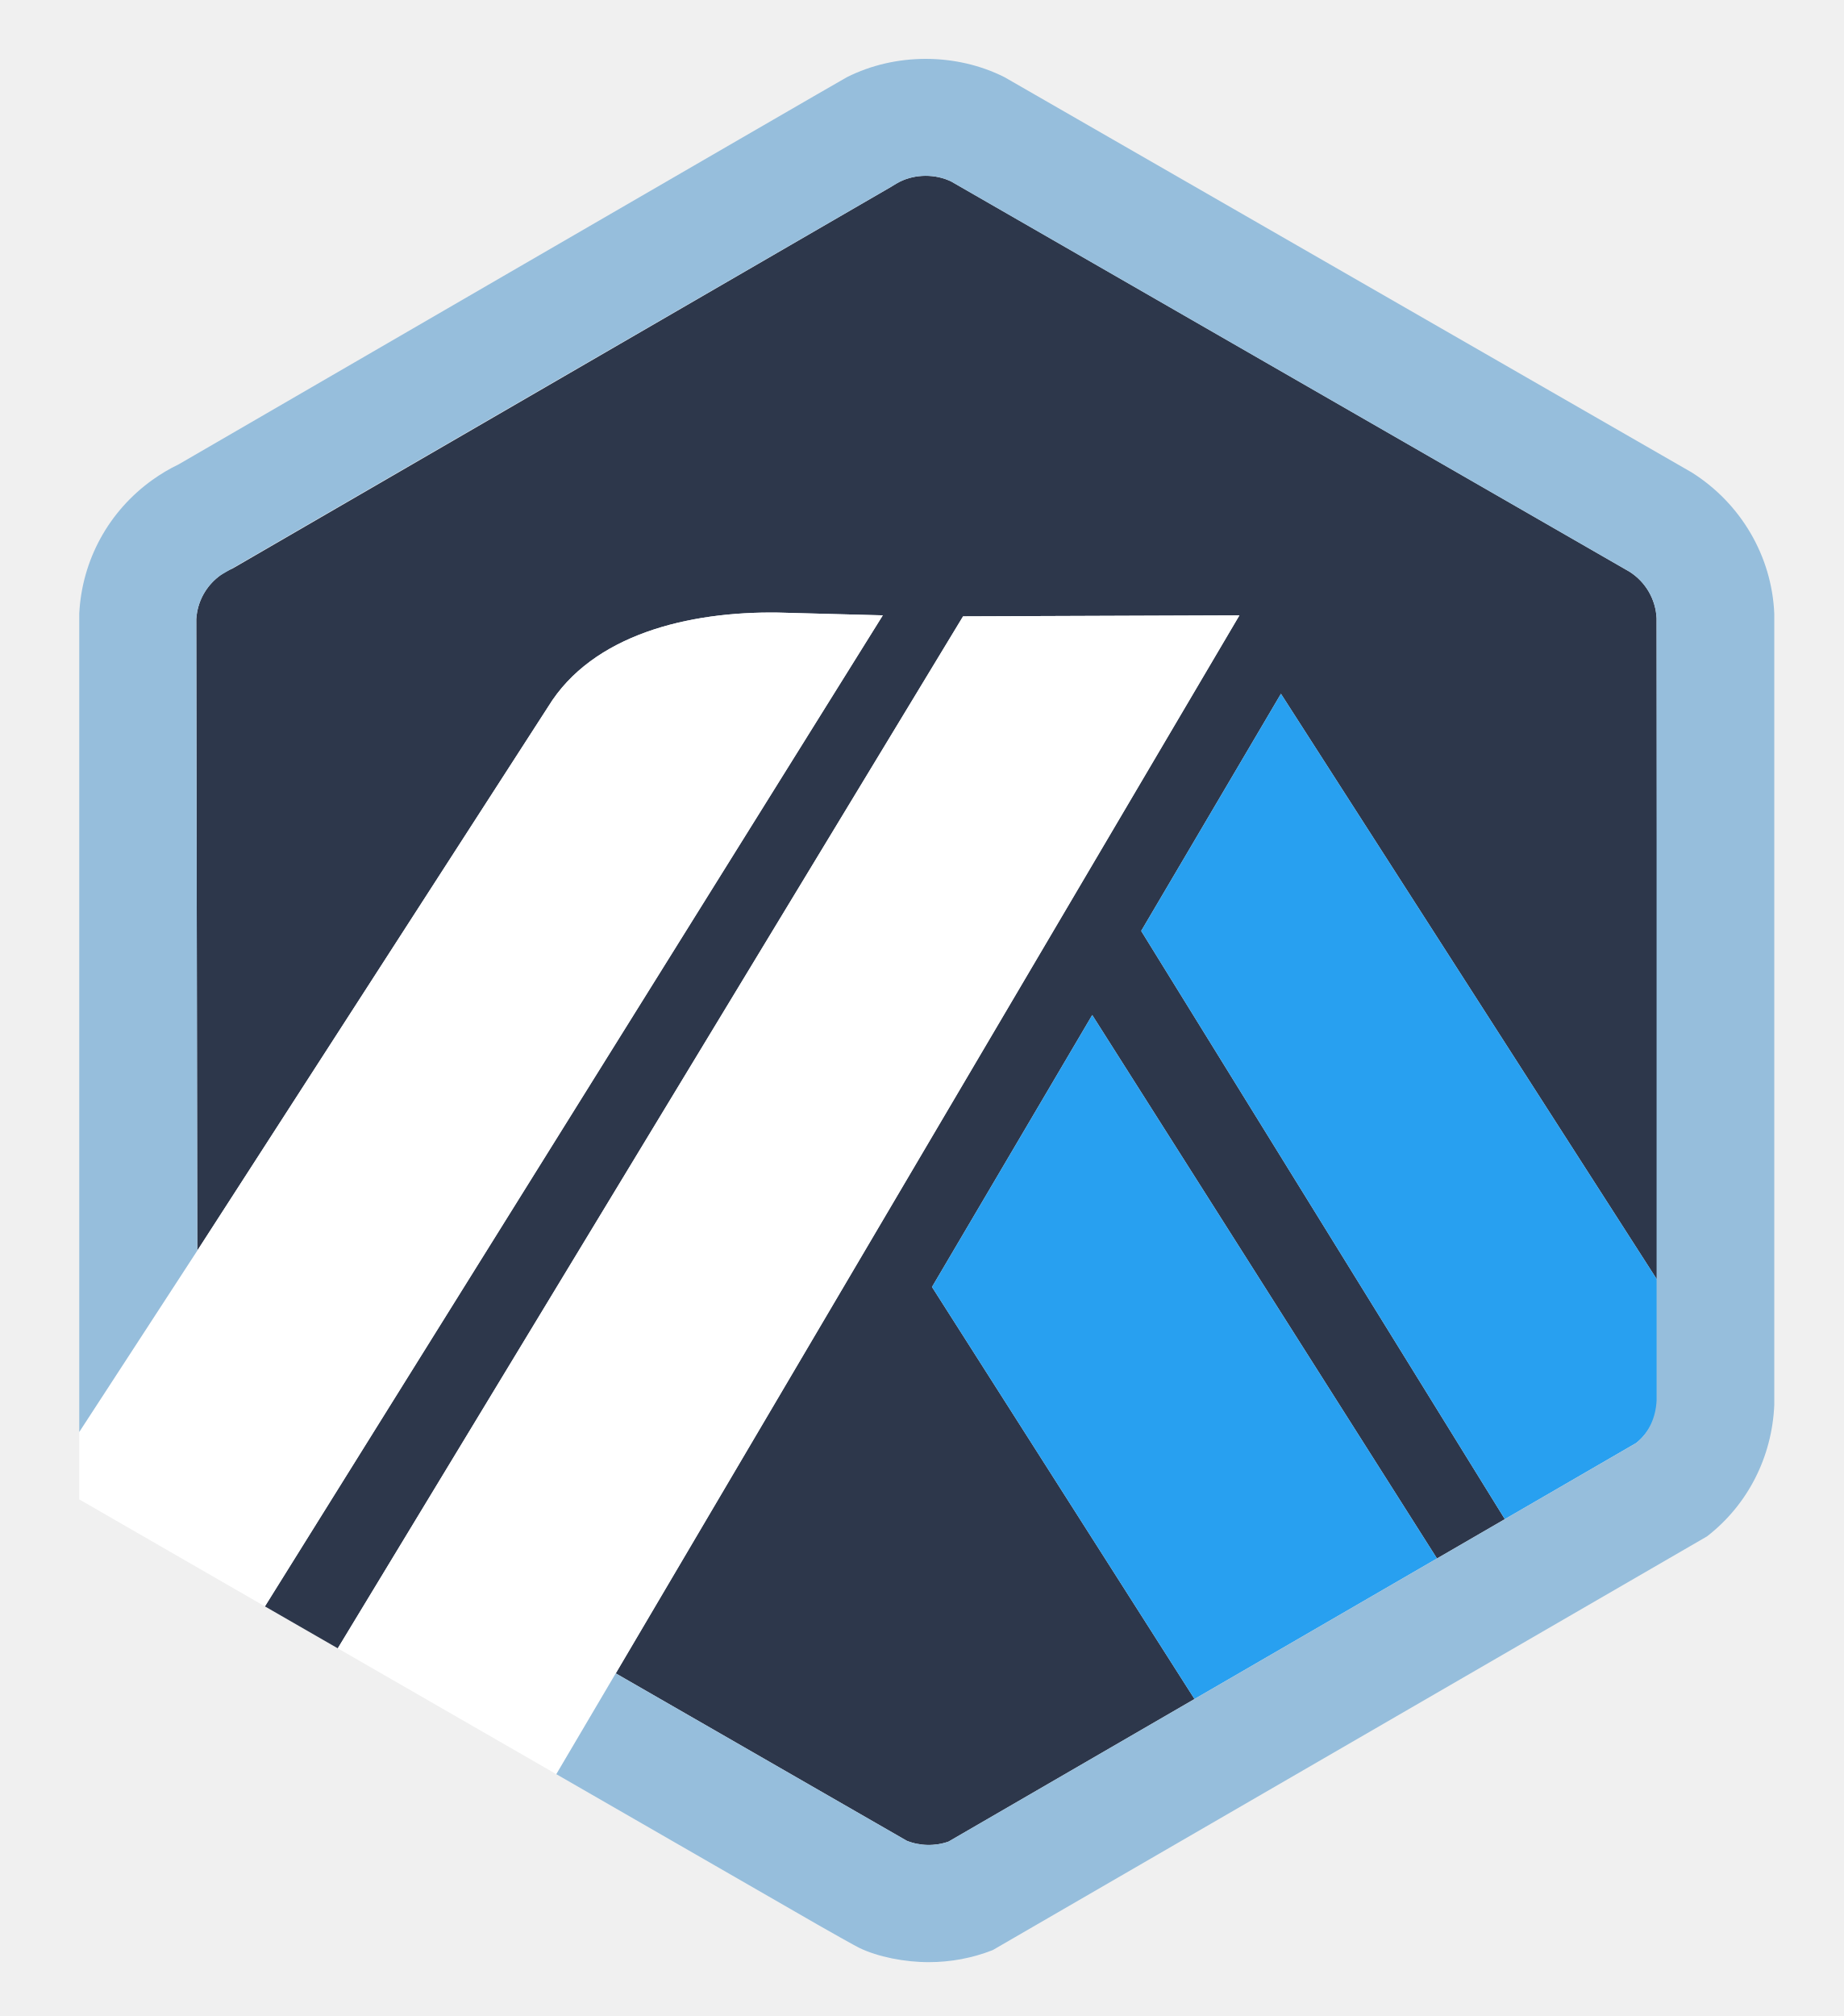
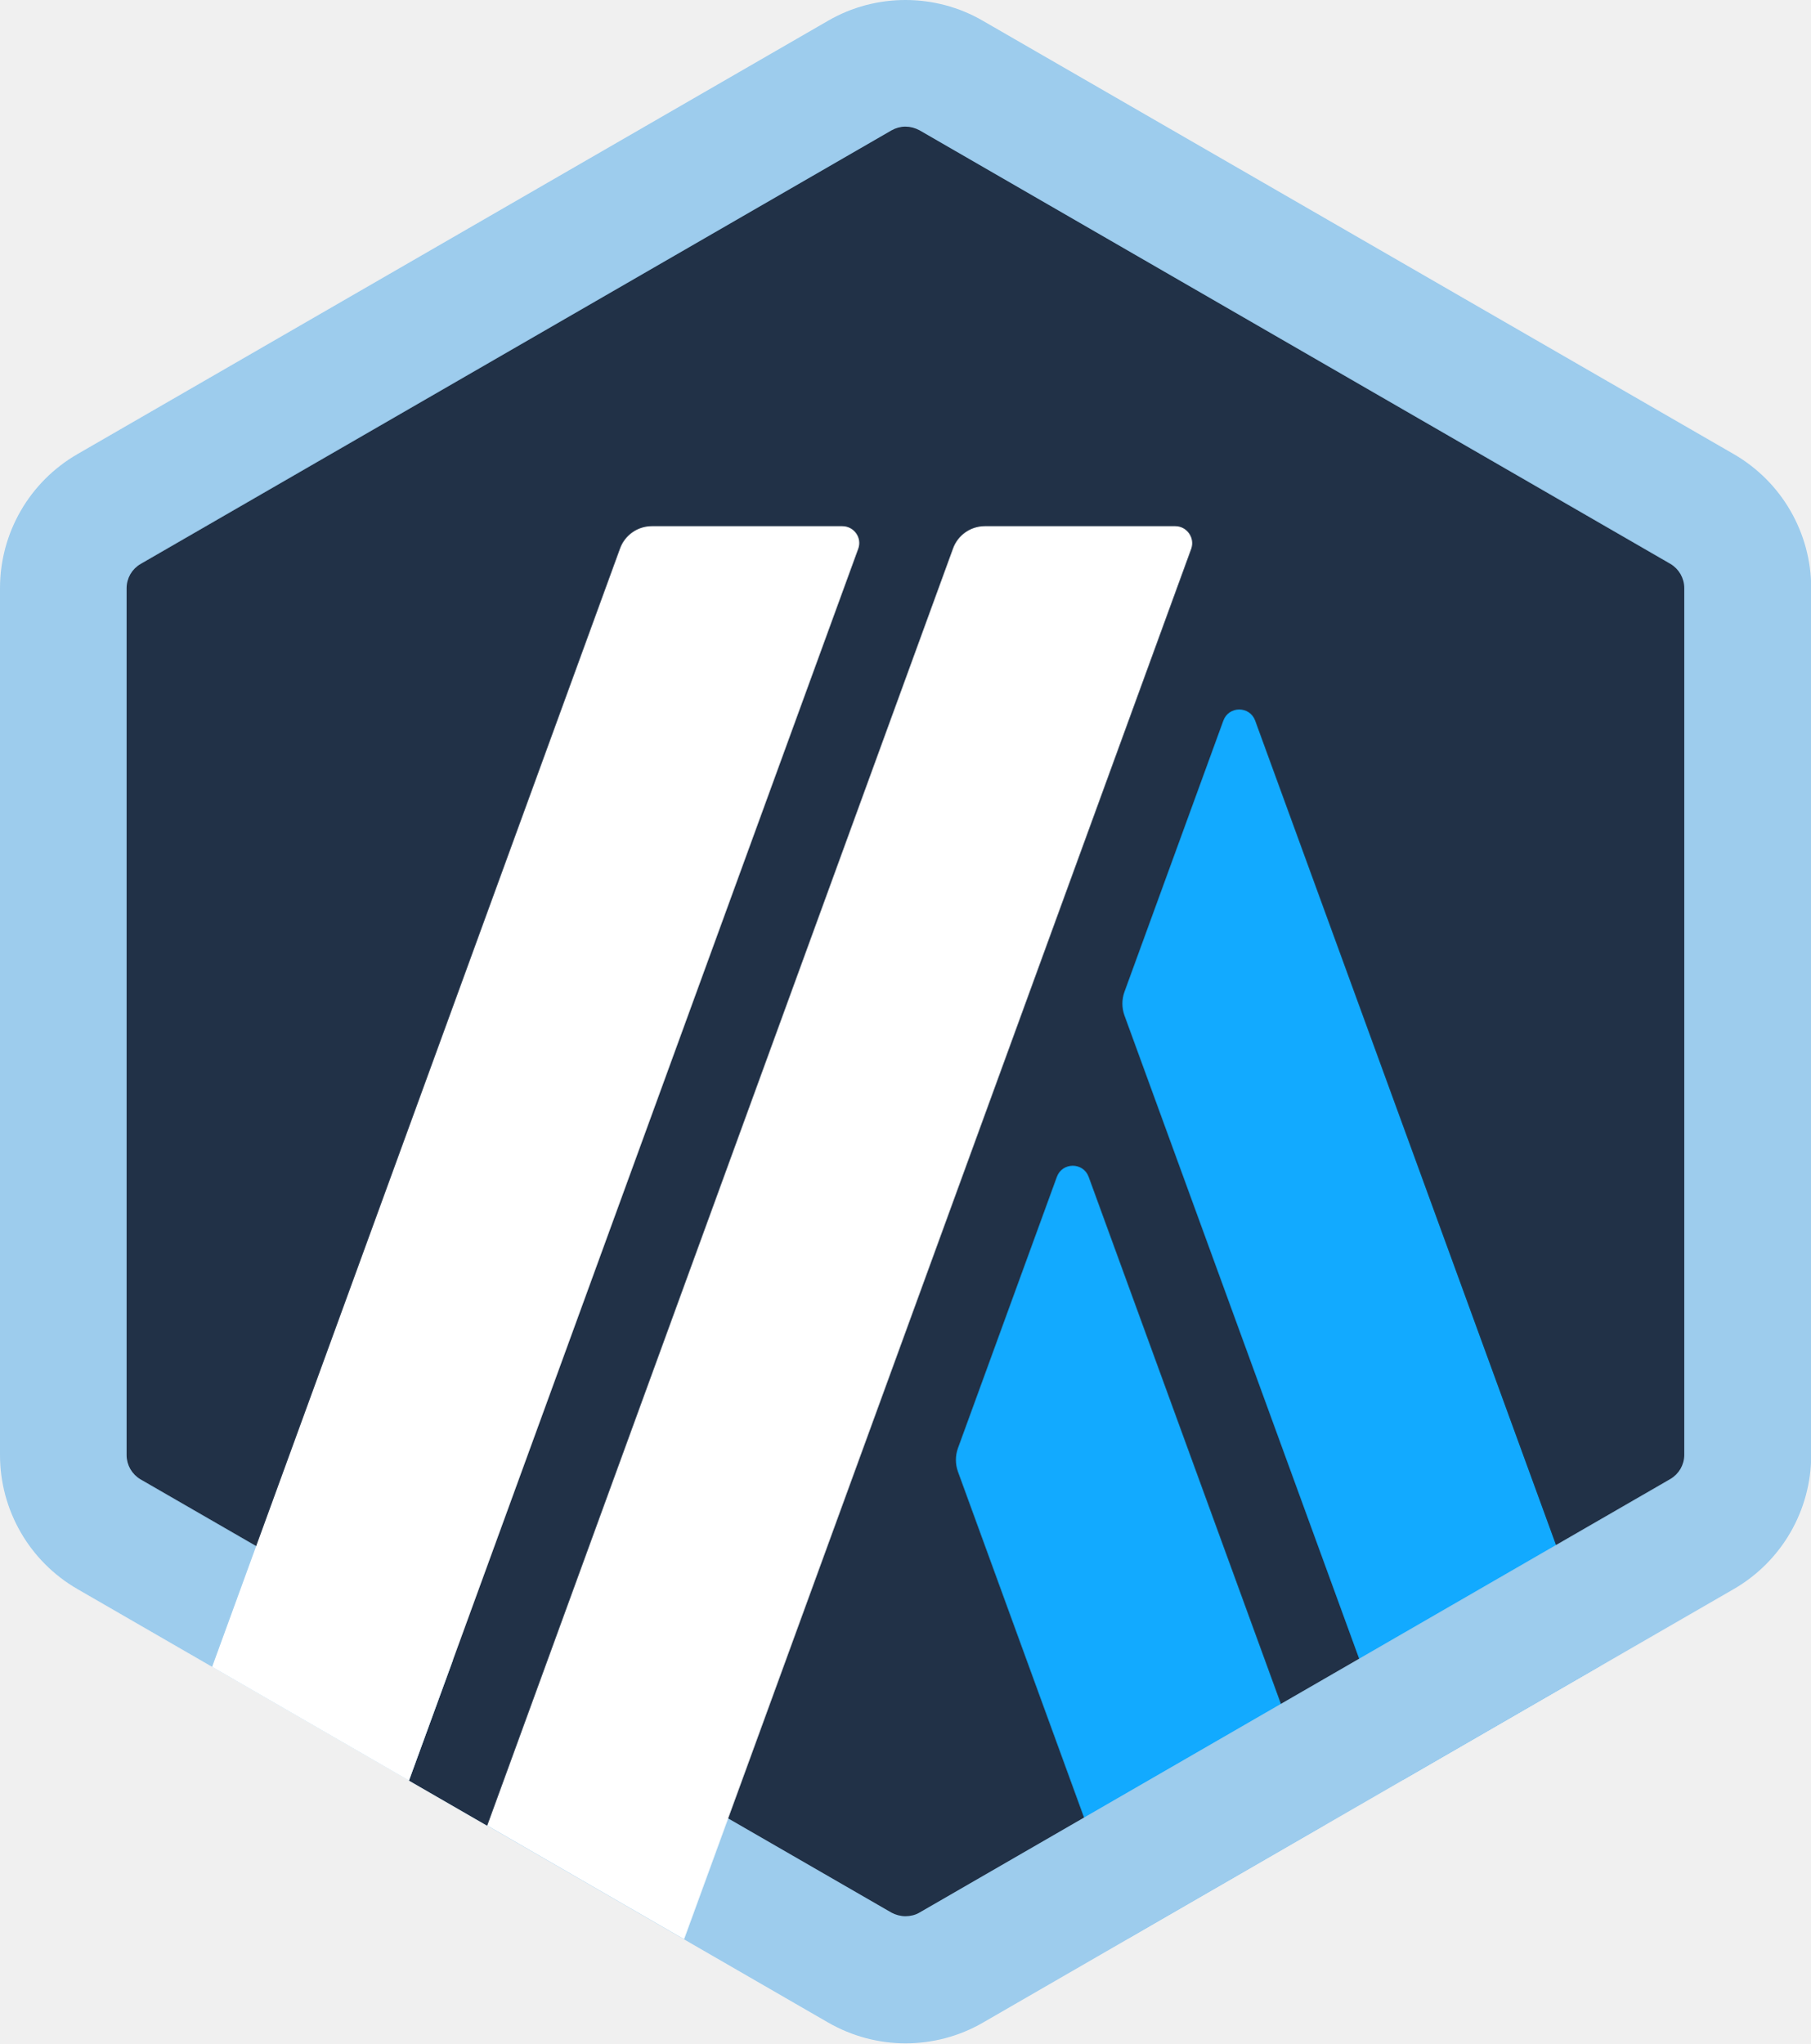
- <svg xmlns="http://www.w3.org/2000/svg" version="1.1" x="0px" y="0px" width="470.287px" height="514.251px" viewBox="0 0 470.287 514.251" enable-background="new 0 0 470.287 514.251" xml:space="preserve">
-   <g id="Background">
- </g>
-   <g id="Logos_and_symbols">
-     <g id="SYMBOL_VER_3">
- 	</g>
-     <g id="SYMBOL_VER_3_3_">
- 	</g>
-     <g id="SYMBOL_VER_4">
- 	</g>
-     <g id="SYMBOL_VER_4_1_">
-       <g id="SYMBOL_VER_4_3_">
- 		</g>
-     </g>
-     <g id="SYMBOL_VER_5_1_">
- 	</g>
-     <g id="off_2_1_">
- 	</g>
-     <g id="VER_3_1_">
-       <g id="SYMBOL_VER_2_1_">
- 		</g>
-     </g>
-     <g id="VER_3">
-       <g id="SYMBOL_VER_2">
- 		</g>
-     </g>
-     <g id="off_2">
- 	</g>
-     <g id="SYMBOL_VER_5">
- 	</g>
-     <g id="SYMBOL_VER_1">
- 	</g>
-     <g id="SYMBOL_VER_1_1_">
- 	</g>
-     <g id="SYMBOL_VER_1-1_3_">
- 	</g>
-     <g id="SYMBOL_VER_1-1_2_">
- 	</g>
-     <g id="SYMBOL_VER_1-1">
- 	</g>
-     <g id="SYMBOL_VER_1-1_1_">
-       <g id="_x31_-3">
- 		</g>
-       <g id="Symbol_-_Original_14_">
-         <path fill="#2D374B" d="M291.134,237.469l35.654-60.5l96.103,149.684l0.046,28.727l-0.313-197.672     c-0.228-4.832-2.794-9.252-6.887-11.859L242.715,46.324c-4.045-1.99-9.18-1.967-13.22,0.063c-0.546,0.272-1.06,0.57-1.548,0.895     l-0.604,0.379L59.399,144.983l-0.651,0.296c-0.838,0.385-1.686,0.875-2.48,1.444c-3.185,2.283-5.299,5.66-5.983,9.448     c-0.103,0.574-0.179,1.158-0.214,1.749l0.264,161.083l89.515-138.745c11.271-18.397,35.825-24.323,58.62-24.001l26.753,0.706     L67.588,409.765l18.582,10.697L245.692,157.22l70.51-0.256L157.091,426.849l66.306,38.138l7.922,4.556     c3.351,1.362,7.302,1.431,10.681,0.21l175.453-101.678l-33.544,19.438L291.134,237.469z M304.736,433.395l-66.969-105.108     l40.881-69.371l87.952,138.628L304.736,433.395z" />
-         <polygon fill="#28A0F0" points="237.768,328.286 304.736,433.395 366.601,397.543 278.648,258.915    " />
-         <path fill="#28A0F0" d="M422.937,355.379l-0.046-28.727l-96.103-149.684l-35.654,60.5l92.774,150.043l33.544-19.438     c3.29-2.673,5.281-6.594,5.49-10.825L422.937,355.379z" />
-         <path fill="#FFFFFF" d="M20.219,382.469l47.369,27.296l157.634-252.801l-26.753-0.706c-22.795-0.322-47.35,5.604-58.62,24.001     L50.334,319.004l-30.115,46.271V382.469z" />
-         <polygon fill="#FFFFFF" points="316.202,156.964 245.692,157.22 86.17,420.462 141.928,452.565 157.091,426.849    " />
-         <path fill="#96BEDC" d="M452.65,156.601c-0.59-14.746-8.574-28.245-21.08-36.104L256.28,19.692     c-12.371-6.229-27.825-6.237-40.218-0.004c-1.465,0.739-170.465,98.752-170.465,98.752c-2.339,1.122-4.592,2.458-6.711,3.975     c-11.164,8.001-17.969,20.435-18.668,34.095v208.765l30.115-46.271L50.07,157.921c0.035-0.589,0.109-1.169,0.214-1.741     c0.681-3.79,2.797-7.171,5.983-9.456c0.795-0.569,172.682-100.064,173.228-100.337c4.04-2.029,9.175-2.053,13.22-0.063     l173.022,99.523c4.093,2.607,6.659,7.027,6.887,11.859v199.542c-0.209,4.231-1.882,8.152-5.172,10.825l-33.544,19.438     l-17.308,10.031l-61.864,35.852l-62.737,36.357c-3.379,1.221-7.33,1.152-10.681-0.21l-74.228-42.693l-15.163,25.717     l66.706,38.406c2.206,1.255,4.171,2.367,5.784,3.272c2.497,1.4,4.199,2.337,4.8,2.629c4.741,2.303,11.563,3.643,17.71,3.643     c5.636,0,11.132-1.035,16.332-3.072l182.225-105.531c10.459-8.104,16.612-20.325,17.166-33.564V156.601z" />
-       </g>
-       <g id="Symbol_-_Original_13_">
- 		</g>
-       <g id="Symbol_-_Original_6_">
- 		</g>
-       <g id="Symbol_-_Original_4_">
- 		</g>
-       <g id="One_color_version_-_White_3_">
-         <g id="Symbol_-_Original_15_">
- 			</g>
-       </g>
-       <g id="One_color_version_-_White">
-         <g id="Symbol_-_Original">
- 			</g>
-       </g>
-       <g id="Symbol_-_Monochromatic_3_">
-         <g id="_x33__7_">
- 			</g>
-       </g>
-       <g id="Symbol_-_Monochromatic">
-         <g id="_x33__3_">
- 			</g>
-       </g>
-       <g id="_x33__2_">
- 		</g>
-       <g id="_x33__1_">
- 		</g>
-       <g id="_x33_">
- 		</g>
-       <g id="Symbol_-_Original_10_">
- 		</g>
-       <g id="Symbol_-_Original_1_">
- 		</g>
-       <g id="Symbol_-_Original_2_">
- 		</g>
-       <g id="_x34__1_">
- 		</g>
-       <g id="Symbol_-_Monochromatic_2_">
-         <g id="_x33__6_">
- 			</g>
-       </g>
-       <g id="One_color_version_-_White_2_">
-         <g id="Symbol_-_Original_11_">
- 			</g>
-       </g>
-       <g id="Symbol_-_Original_5_">
-         <g id="Symbol_-_Original_12_">
- 			</g>
-       </g>
-       <g id="One_color_version_-_White_1_">
-         <g id="Symbol_-_Original_9_">
- 			</g>
+ <svg xmlns="http://www.w3.org/2000/svg" version="1.1" id="Layer_1" x="0px" y="0px" viewBox="0 0 1080 1218.5" style="enable-background:new 0 0 1080 1218.5;" xml:space="preserve">
+   <style type="text/css">
+ 	.st0{fill:#213147;}
+ 	.st1{fill:#12AAFF;}
+ 	.st2{fill:#9DCCED;}
+ 	.st3{fill:#FFFFFF;}
+ </style>
+   <g>
+     <path class="st0" d="M41,370.4v477.7c0,30.5,16.3,58.7,42.7,73.9l413.7,238.9c26.4,15.2,58.9,15.2,85.3,0L996.4,922   c26.4-15.2,42.7-43.4,42.7-73.9V370.4c0-30.5-16.3-58.7-42.7-73.9L582.7,57.6c-26.4-15.2-58.9-15.2-85.3,0L83.6,296.5   C57.2,311.7,41,339.9,41,370.4z" />
+     <g>
+       <g>
+         <g>
+           <path class="st1" d="M630.3,701.9l-59,161.8c-1.6,4.5-1.6,9.4,0,13.9L672.8,1156l117.4-67.8L649.3,701.9      C646.1,693,633.5,693,630.3,701.9z" />
+         </g>
+         <g>
+           <path class="st1" d="M748.6,429.8c-3.2-8.9-15.8-8.9-19,0l-59,161.8c-1.6,4.5-1.6,9.4,0,13.9l166.3,455.8l117.4-67.8      L748.6,429.8z" />
+         </g>
      </g>
    </g>
-     <g id="SYMBOL_VER_1_2_">
-       <g id="SYMBOL_VER_2_4_">
- 		</g>
-       <g id="SYMBOL_VER_2-1-1_1_">
- 		</g>
-       <g id="SYMBOL_VER_2-2-1_1_">
- 		</g>
-       <g id="SYMBOL_VER_2-3-1_4_">
- 		</g>
-       <g id="New_Symbol_1_">
-         <g id="SYMBOL_VER_2-3-1_3_">
- 			</g>
-       </g>
-       <g id="New_Symbol">
-         <g id="SYMBOL_VER_2-3-1_1_">
- 			</g>
-       </g>
-     </g>
-     <g id="SYMBOL_VER_2_2_">
- 	</g>
-     <g id="SYMBOL_VER_4_2_">
- 	</g>
-     <g id="SYMBOL_VER_3_2_">
- 	</g>
-     <g id="SYMBOL_VER_3_1_">
- 	</g>
-     <g id="SYMBOL_VER_1-1-1_1_">
- 	</g>
-     <g id="SYMBOL_VER_1-1-1">
- 	</g>
-     <g id="SYMBOL_VER_1-1-1_2_2_">
- 	</g>
-     <g id="SYMBOL_VER_1-1-1_2">
- 	</g>
-     <g id="SYMBOL_VER_1-1-1_2_1_">
- 	</g>
-     <g id="Symbol_-_Original_7_">
- 	</g>
-     <g id="Symbol_-_Original_8_">
- 	</g>
-     <g id="SYMBOL_VER_2-1-1">
- 	</g>
-     <g id="SYMBOL_VER_2-2-1">
- 	</g>
-     <g id="SYMBOL_VER_2-3-1">
- 	</g>
-     <g id="SYMBOL_VER_5-1_1_">
- 	</g>
-     <g id="SYMBOL_VER_5-1">
- 	</g>
-     <g id="SYMBOL_VER_5-2_1_">
- 	</g>
-     <g id="SYMBOL_VER_5-2">
- 	</g>
-     <g id="Symbol_-_Monochromatic_1_">
-       <g id="_x33__4_">
- 		</g>
+     <path class="st2" d="M540,75.5c2.9,0,5.8,0.8,8.4,2.2l447.7,258.5c5.2,3,8.4,8.6,8.4,14.5v516.9c0,6-3.2,11.5-8.4,14.5   l-447.7,258.5c-2.5,1.5-5.5,2.2-8.4,2.2c-2.9,0-5.8-0.8-8.4-2.2L83.9,882.3c-5.2-3-8.4-8.6-8.4-14.5V350.8c0-6,3.2-11.5,8.4-14.5   L531.6,77.8C534.2,76.3,537.1,75.5,540,75.5 M540,0c-15.9,0-31.9,4.1-46.2,12.4L46.2,270.8c-28.6,16.5-46.2,47-46.2,80v516.9   c0,33,17.6,63.5,46.2,80l447.7,258.5c14.3,8.2,30.2,12.4,46.2,12.4c15.9,0,31.9-4.1,46.2-12.4l447.7-258.5   c28.6-16.5,46.2-47,46.2-80V350.8c0-33-17.6-63.5-46.2-80L586.2,12.4C571.9,4.1,555.9,0,540,0L540,0z" />
+     <polygon class="st0" points="243.9,1061.9 285.1,949.1 368,1018 290.5,1088.8  " />
+     <g>
+       <path class="st3" d="M502.3,313.8H388.8c-8.5,0-16.1,5.3-19,13.3l-243.3,667l117.4,67.8l267.9-734.5    C514.3,320.8,509.4,313.8,502.3,313.8z" />
+       <path class="st3" d="M700.9,313.8H587.4c-8.5,0-16.1,5.3-19,13.3l-277.8,761.6l117.4,67.8l302.4-829.1    C712.8,320.8,707.9,313.8,700.9,313.8z" />
    </g>
  </g>
</svg>
